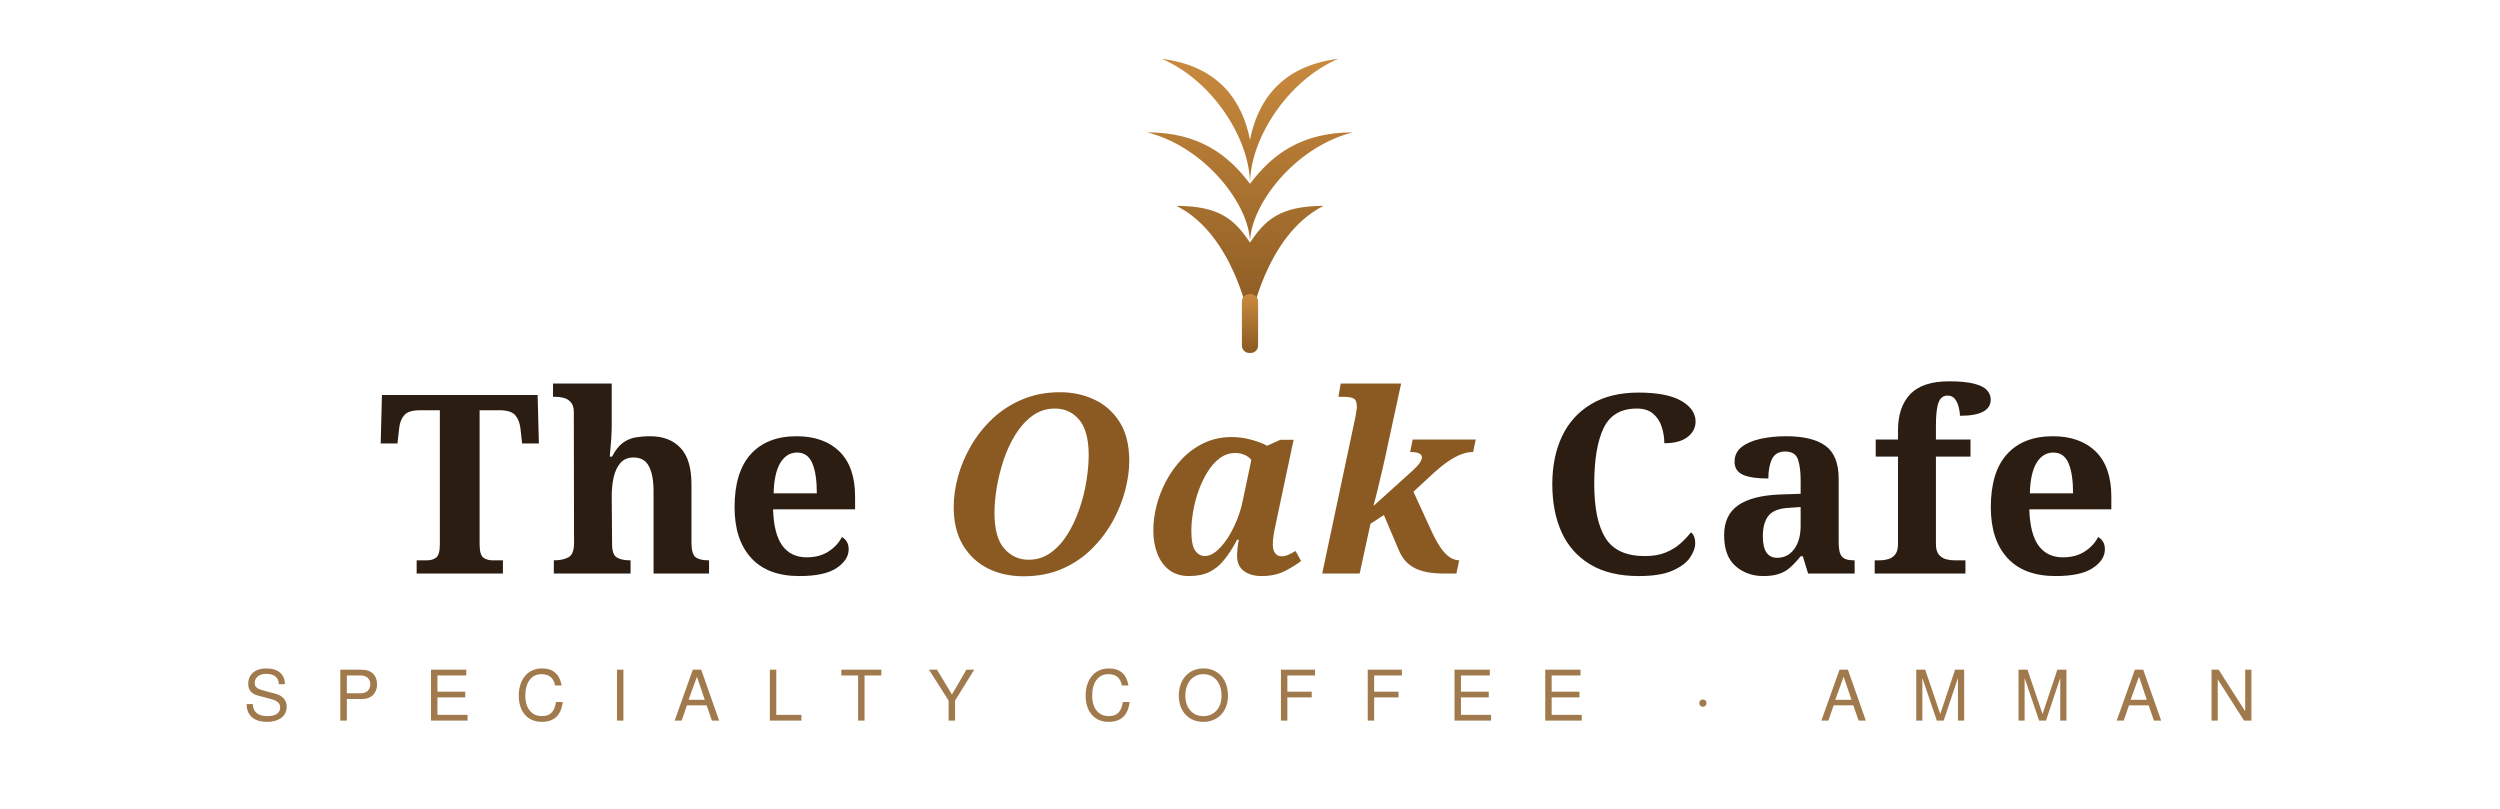
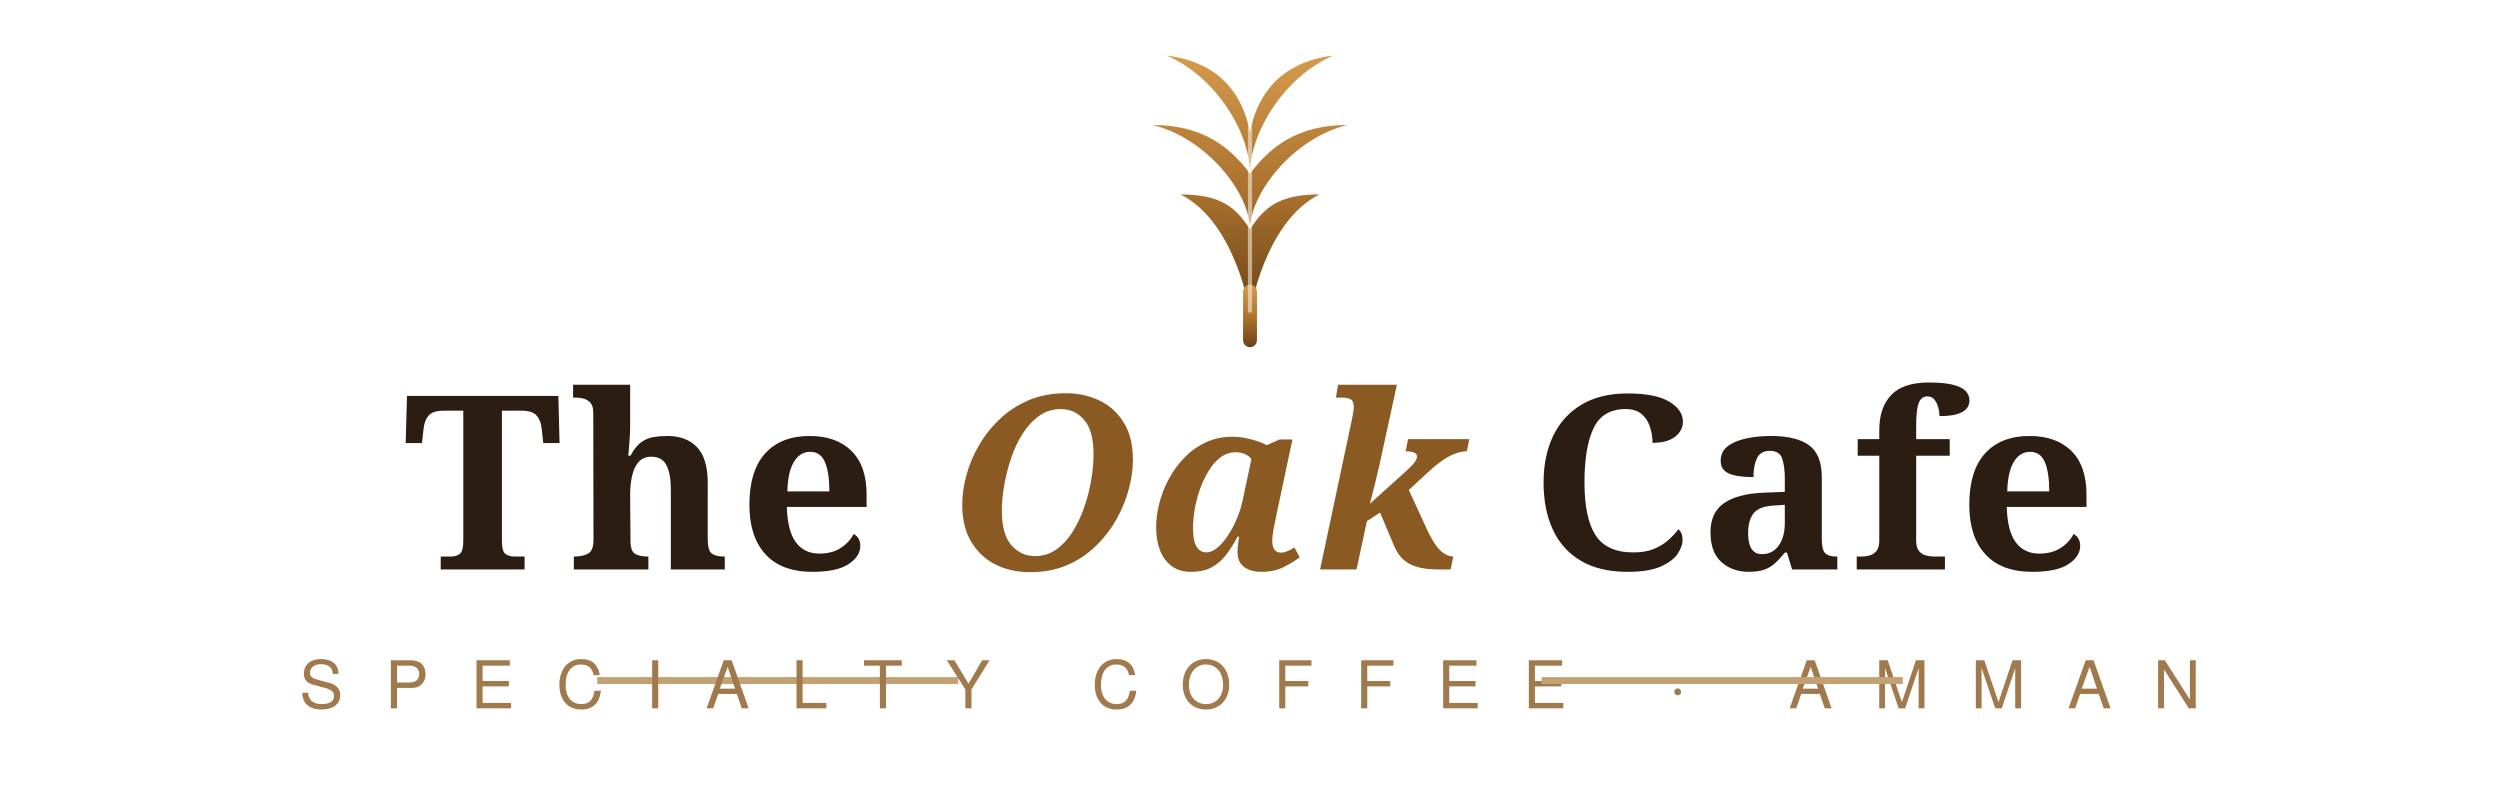
- <svg xmlns="http://www.w3.org/2000/svg" viewBox="0 0 340 110" role="img" aria-label="The Oak Cafe">
+ <svg xmlns="http://www.w3.org/2000/svg" viewBox="0 0 360 116" role="img" aria-label="The Oak Cafe — Specialty Coffee, Amman">
  <defs>
    <linearGradient id="oakGold" x1="0" y1="0" x2="0" y2="1">
-       <stop offset="0" stop-color="#c98a3e" />
-       <stop offset="1" stop-color="#8a5a22" />
+       <stop offset="0" stop-color="#d59a4c" />
+       <stop offset=".55" stop-color="#a8702c" />
+       <stop offset="1" stop-color="#6b4317" />
    </linearGradient>
  </defs>
-   <g transform="translate(170 6)" fill="url(#oakGold)">
-     <path d="M0 38 C0 38 -2 26 -10 22 C-4 22 -2 24 0 27 C0 22 -6 14 -14 12 C-7 12 -3 15 0 19 C0 13 -5 5 -12 2 C-4 3 -1 8 0 13 C1 8 4 3 12 2 C5 5 0 13 0 19 C3 15 7 12 14 12 C6 14 0 22 0 27 C2 24 4 22 10 22 C2 26 0 38 0 38 Z" />
-     <rect x="-1.1" y="34" width="2.2" height="8" rx="1" />
+   <g transform="translate(180 5)">
+     <path fill="url(#oakGold)" d="M0 40 C0 40 -2 27 -10 23 C-4 23 -2 25 0 28 C0 23 -6 15 -14 13 C-7 13 -3 16 0 20 C0 14 -5 6 -12 3 C-4 4 -1 9 0 14 C1 9 4 4 12 3 C5 6 0 14 0 20 C3 16 7 13 14 13 C6 15 0 23 0 28 C2 25 4 23 10 23 C2 27 0 40 0 40 Z" />
+     <rect x="-1" y="36" width="2" height="9" rx="1" fill="url(#oakGold)" />
+     <path d="M0 12 L0 40" stroke="#fbf7ef" stroke-width=".6" opacity=".55" fill="none" />
  </g>
-   <text x="170" y="78" text-anchor="middle" font-family="'Fraunces', Georgia, serif" font-weight="600" font-size="34" letter-spacing="1" fill="#2b1d12">The <tspan fill="#8a5a22" font-style="italic">Oak</tspan> Cafe</text>
-   <text x="170" y="98" text-anchor="middle" font-family="'Jost','Helvetica Neue',sans-serif" font-weight="500" font-size="9.5" letter-spacing="6" fill="#a07a4c">SPECIALTY COFFEE · AMMAN</text>
+   <text x="180" y="82" text-anchor="middle" font-family="'Fraunces', Georgia, serif" font-weight="600" font-size="35" letter-spacing="1" fill="#2b1d12">The <tspan fill="#8a5a22" font-style="italic">Oak</tspan> Cafe</text>
+   <line x1="86" y1="98" x2="138" y2="98" stroke="#c2a274" stroke-width="1" />
+   <text x="180" y="102" text-anchor="middle" font-family="'Jost','Helvetica Neue',sans-serif" font-weight="500" font-size="9.5" letter-spacing="6" fill="#a07a4c">SPECIALTY COFFEE · AMMAN</text>
+   <line x1="222" y1="98" x2="274" y2="98" stroke="#c2a274" stroke-width="1" />
</svg>
